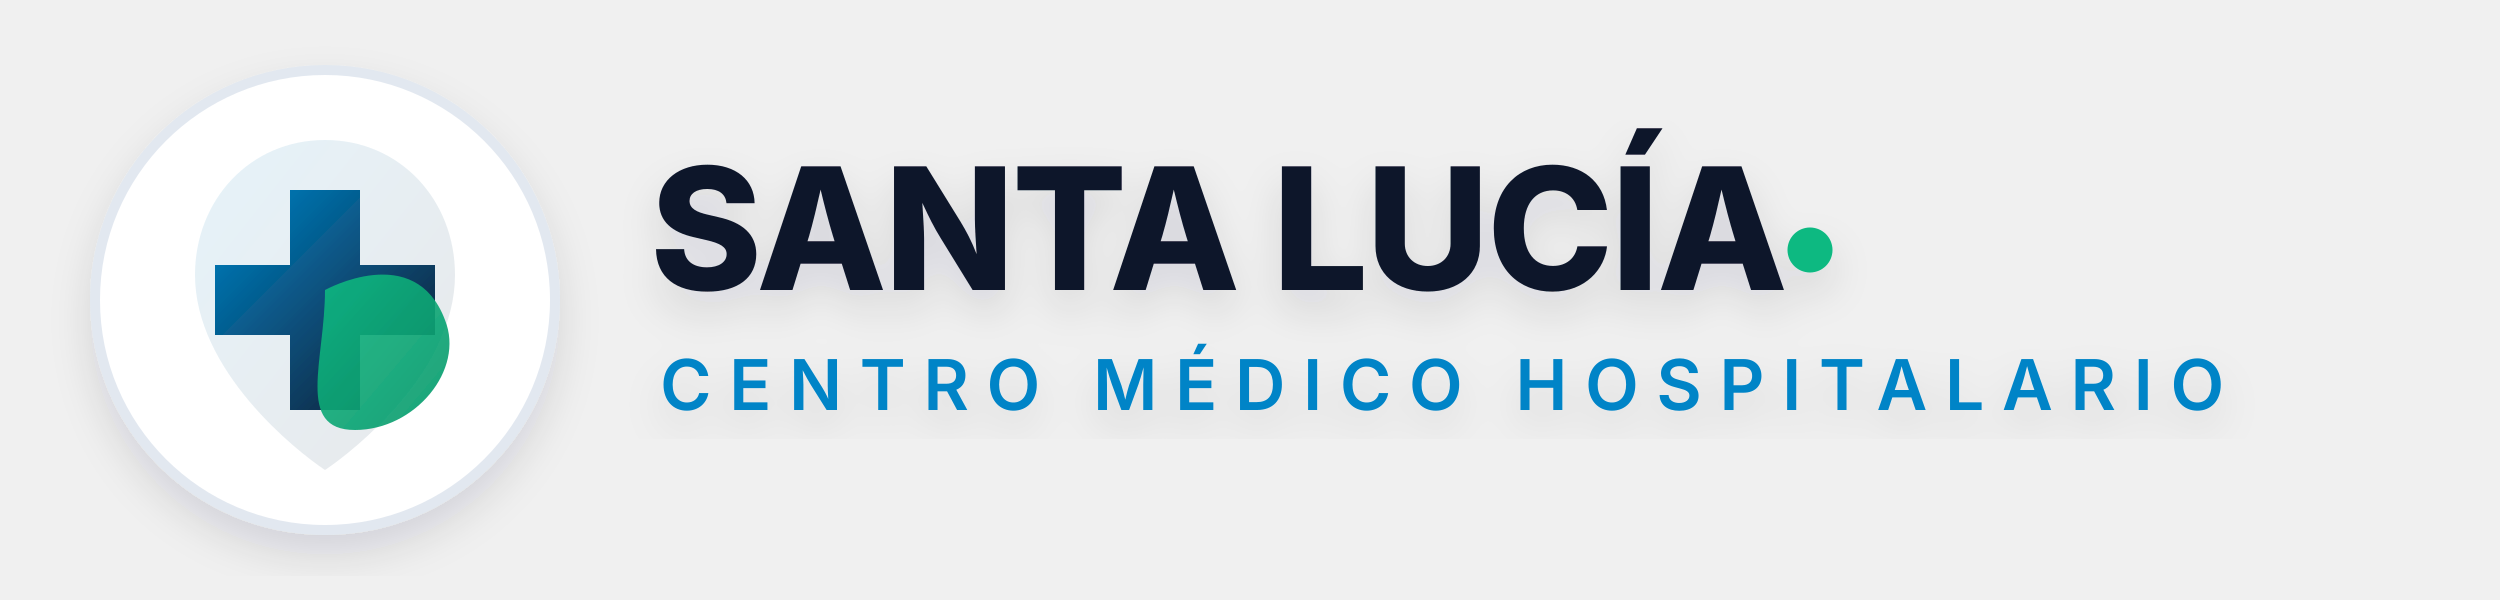
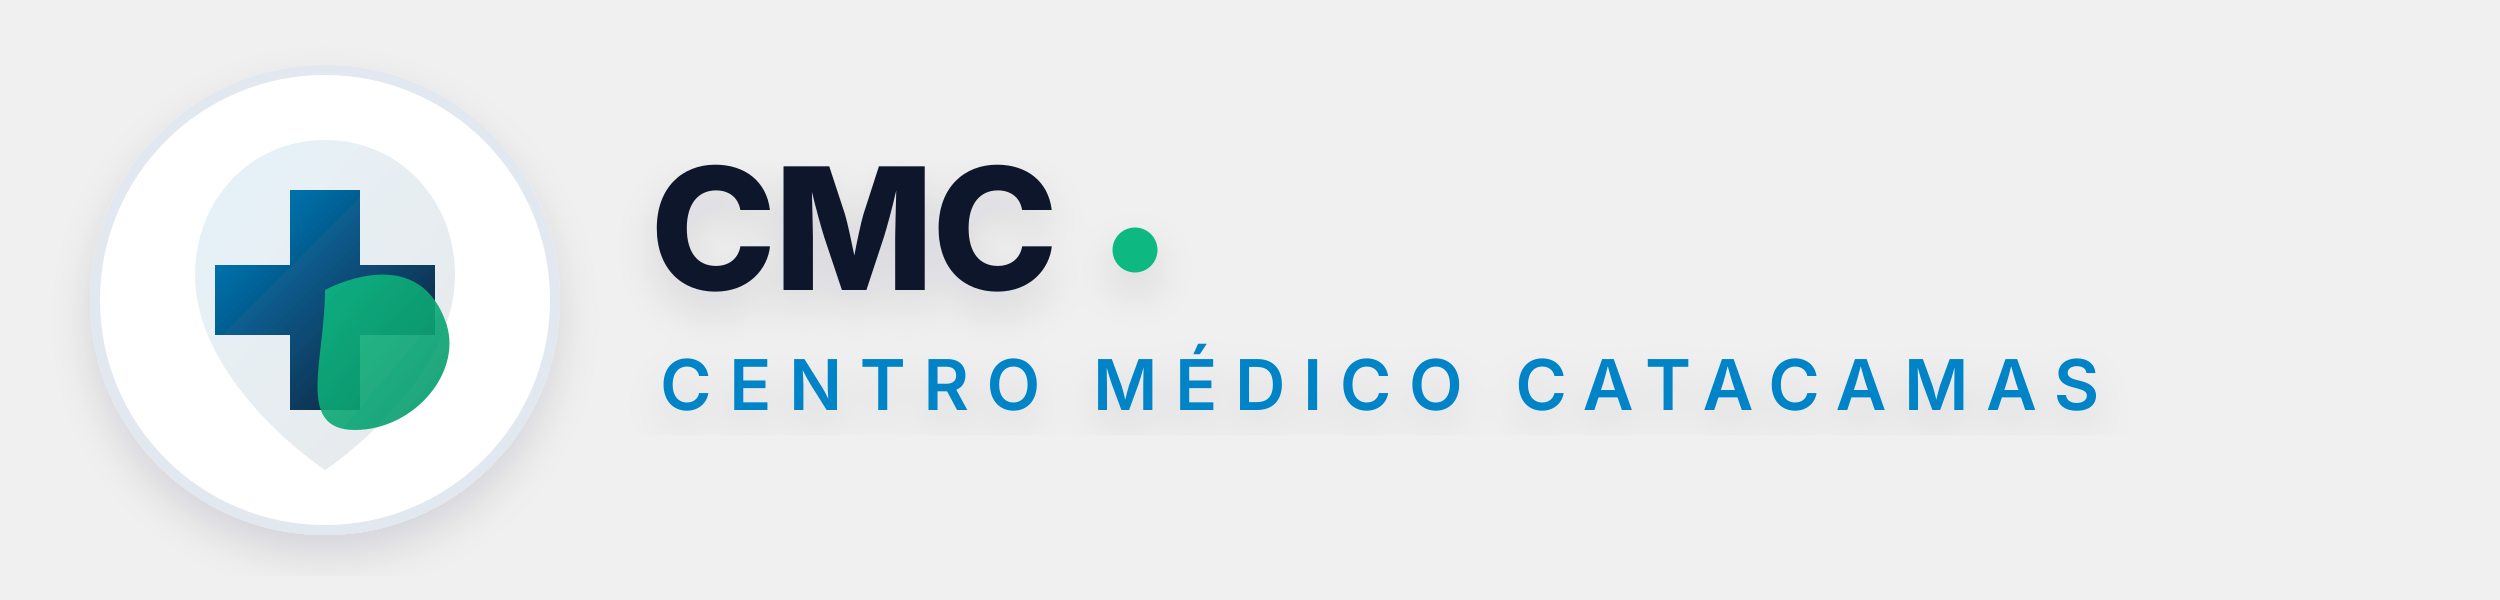
<svg xmlns="http://www.w3.org/2000/svg" viewBox="0 0 500 120" width="100%" height="100%">
  <defs>
    <linearGradient id="blueGrad" x1="0%" y1="0%" x2="100%" y2="100%">
      <stop offset="0%" stop-color="#0284C7" />
      <stop offset="100%" stop-color="#0F172A" />
    </linearGradient>
    <linearGradient id="greenGrad" x1="0%" y1="0%" x2="100%" y2="100%">
      <stop offset="0%" stop-color="#10B981" />
      <stop offset="100%" stop-color="#059669" />
    </linearGradient>
    <filter id="softShadow" x="-10%" y="-10%" width="120%" height="120%">
      <feDropShadow dx="0" dy="4" stdDeviation="4" flood-color="#0F172A" flood-opacity="0.12" />
    </filter>
  </defs>
  <g transform="translate(15, 10)" filter="url(#softShadow)">
    <circle cx="50" cy="50" r="46" fill="#FFFFFF" stroke="#E2E8F0" stroke-width="2" />
    <path d="M 50 18                   C 35 18, 24 30, 24 45                   C 24 64, 44 80, 50 84                   C 56 80, 76 64, 76 45                   C 76 30, 65 18, 50 18 Z" fill="url(#blueGrad)" opacity="0.1" />
    <path d="M 43 28 H 57 V 43 H 72 V 57 H 57 V 72 H 43 V 57 H 28 V 43 H 43 Z" fill="url(#blueGrad)" />
    <path d="M 50 48                   C 50 48, 68 38, 74 54                   C 78 64, 68 76, 56 76                   C 44 76, 50 62, 50 48 Z" fill="url(#greenGrad)" opacity="0.9" />
  </g>
  <g font-family="'Inter', 'Segoe UI', system-ui, sans-serif" filter="url(#softShadow)">
    <text x="130" y="58" font-size="34" font-weight="800" fill="#0F172A" letter-spacing="-0.5">
-             SANTA LUCÍA
+             CMC
        </text>
    <text x="132" y="82" font-size="14" font-weight="600" fill="#0284C7" letter-spacing="3.5">
-             CENTRO MÉDICO HOSPITALARIO
+             CENTRO MÉDICO CATACAMAS
        </text>
-     <circle cx="362" cy="50" r="4.5" fill="#10B981" />
+     <circle cx="227" cy="50" r="4.5" fill="#10B981" />
  </g>
</svg>
